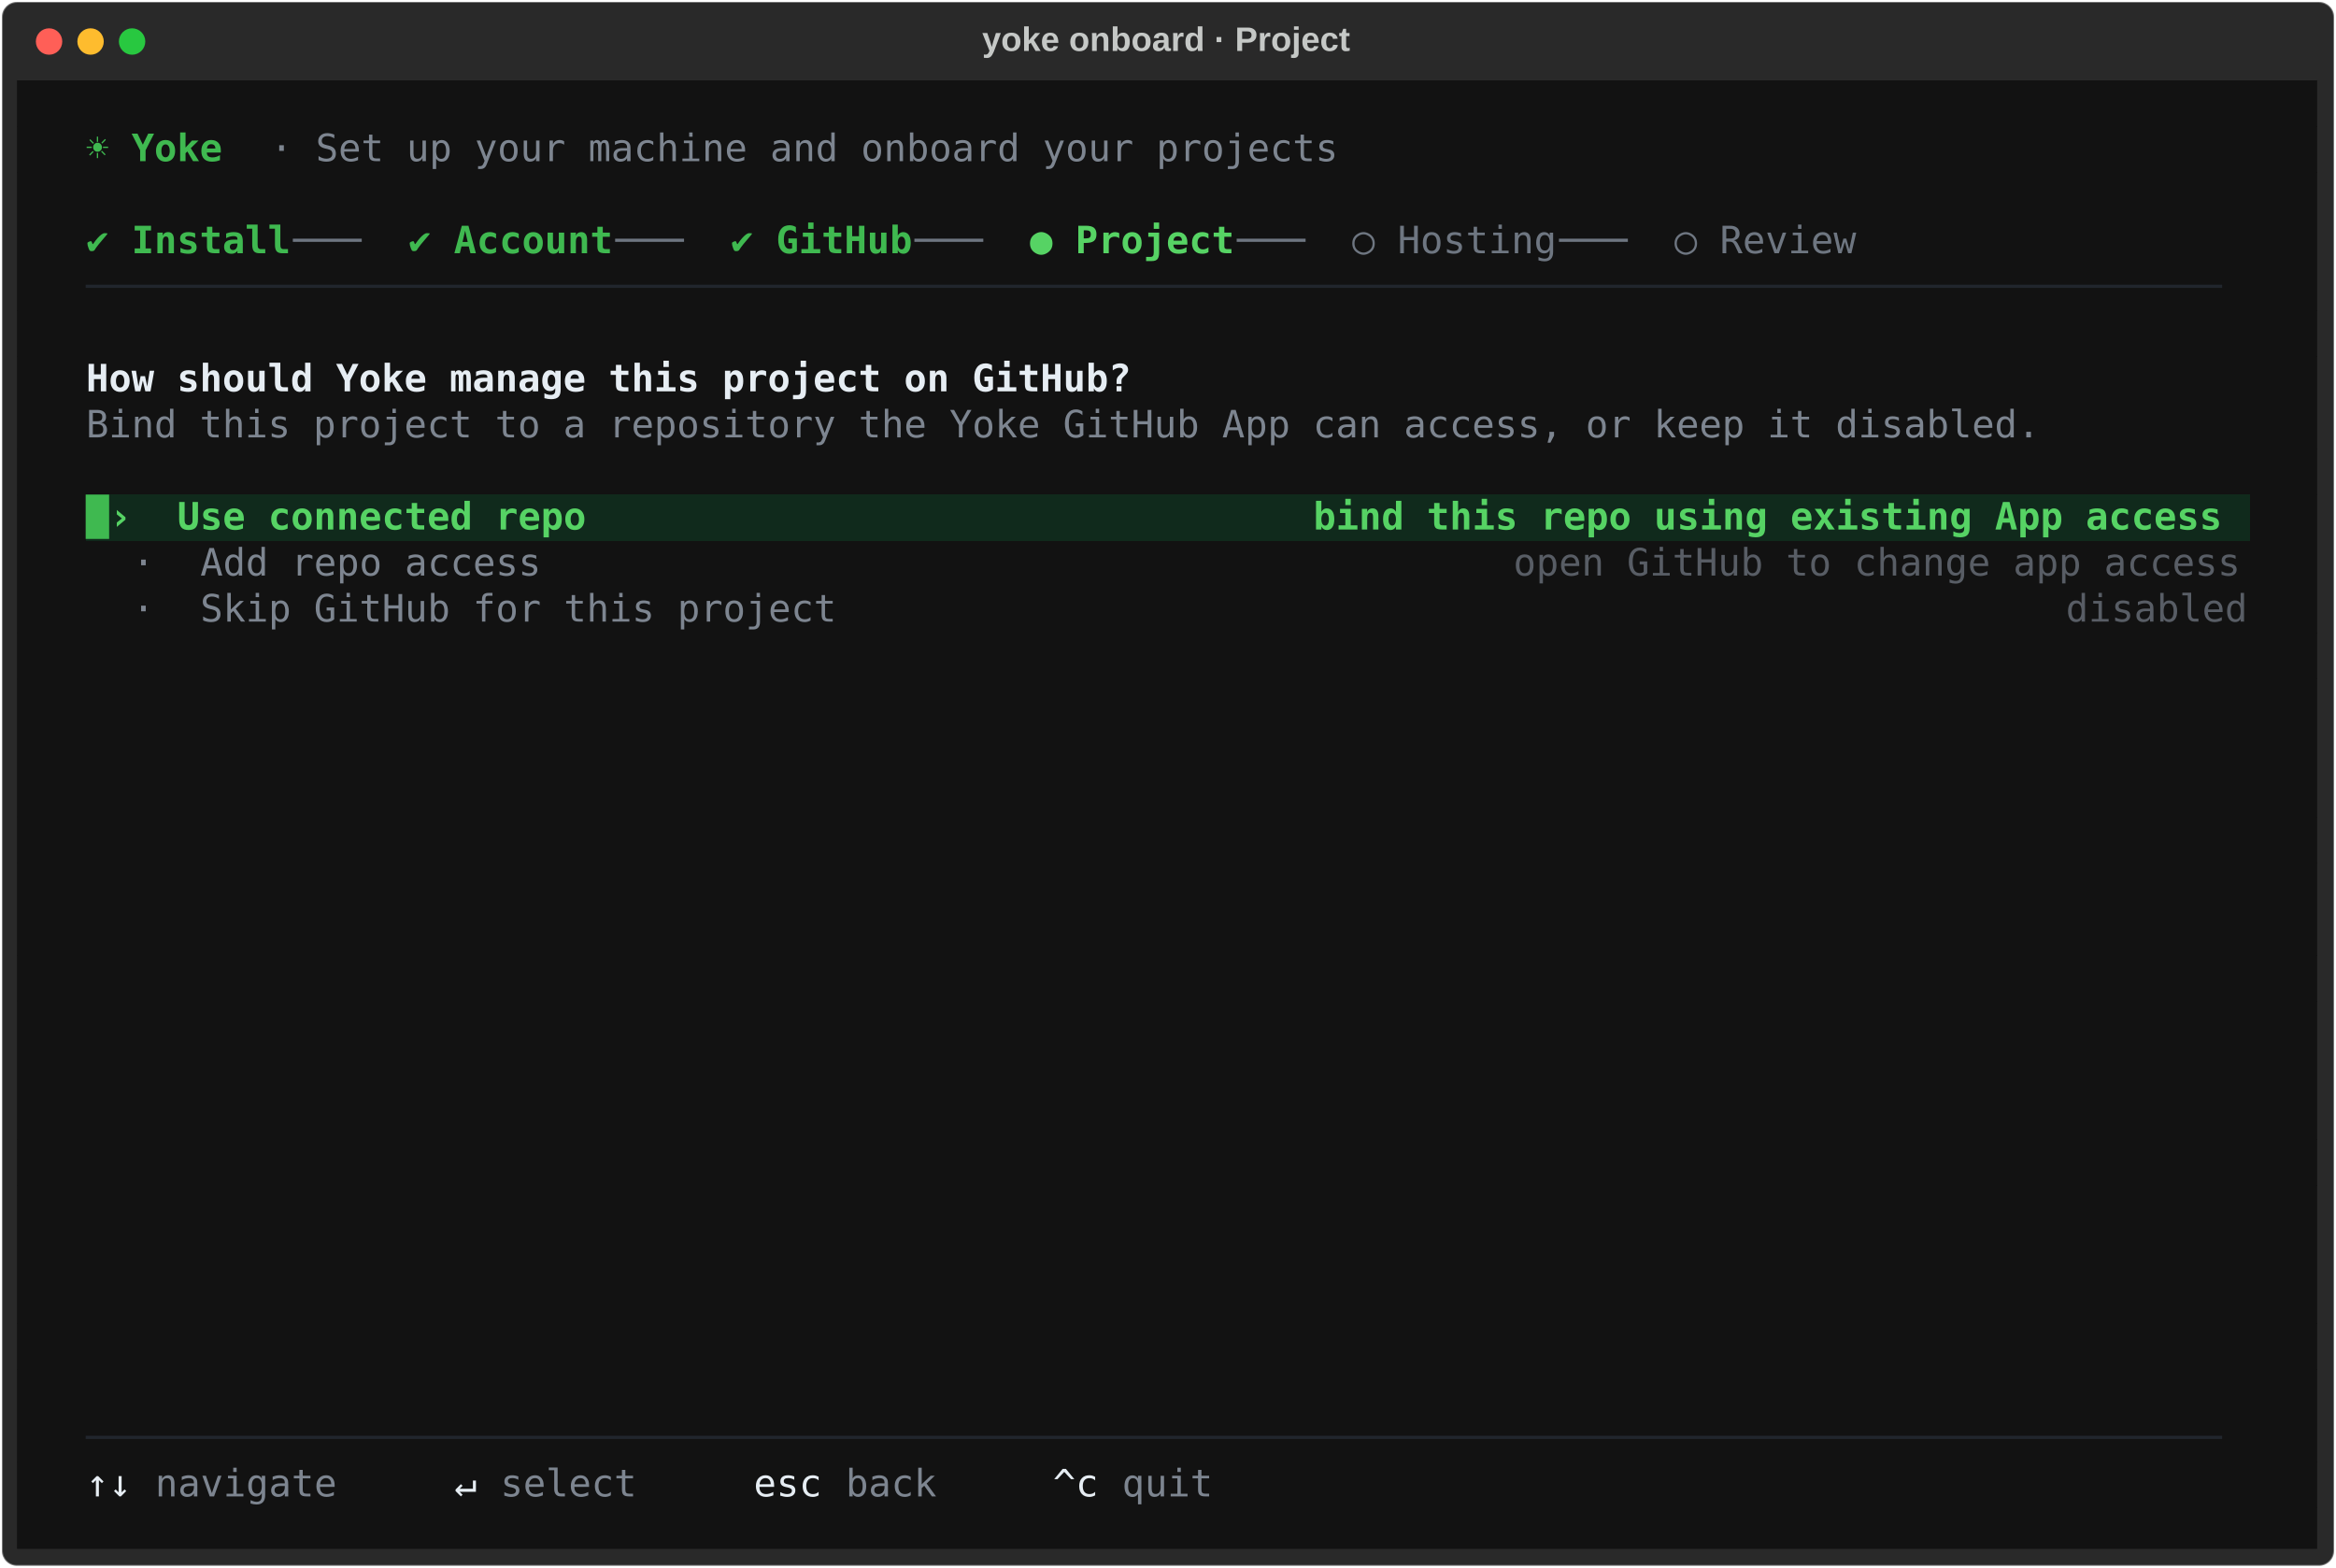
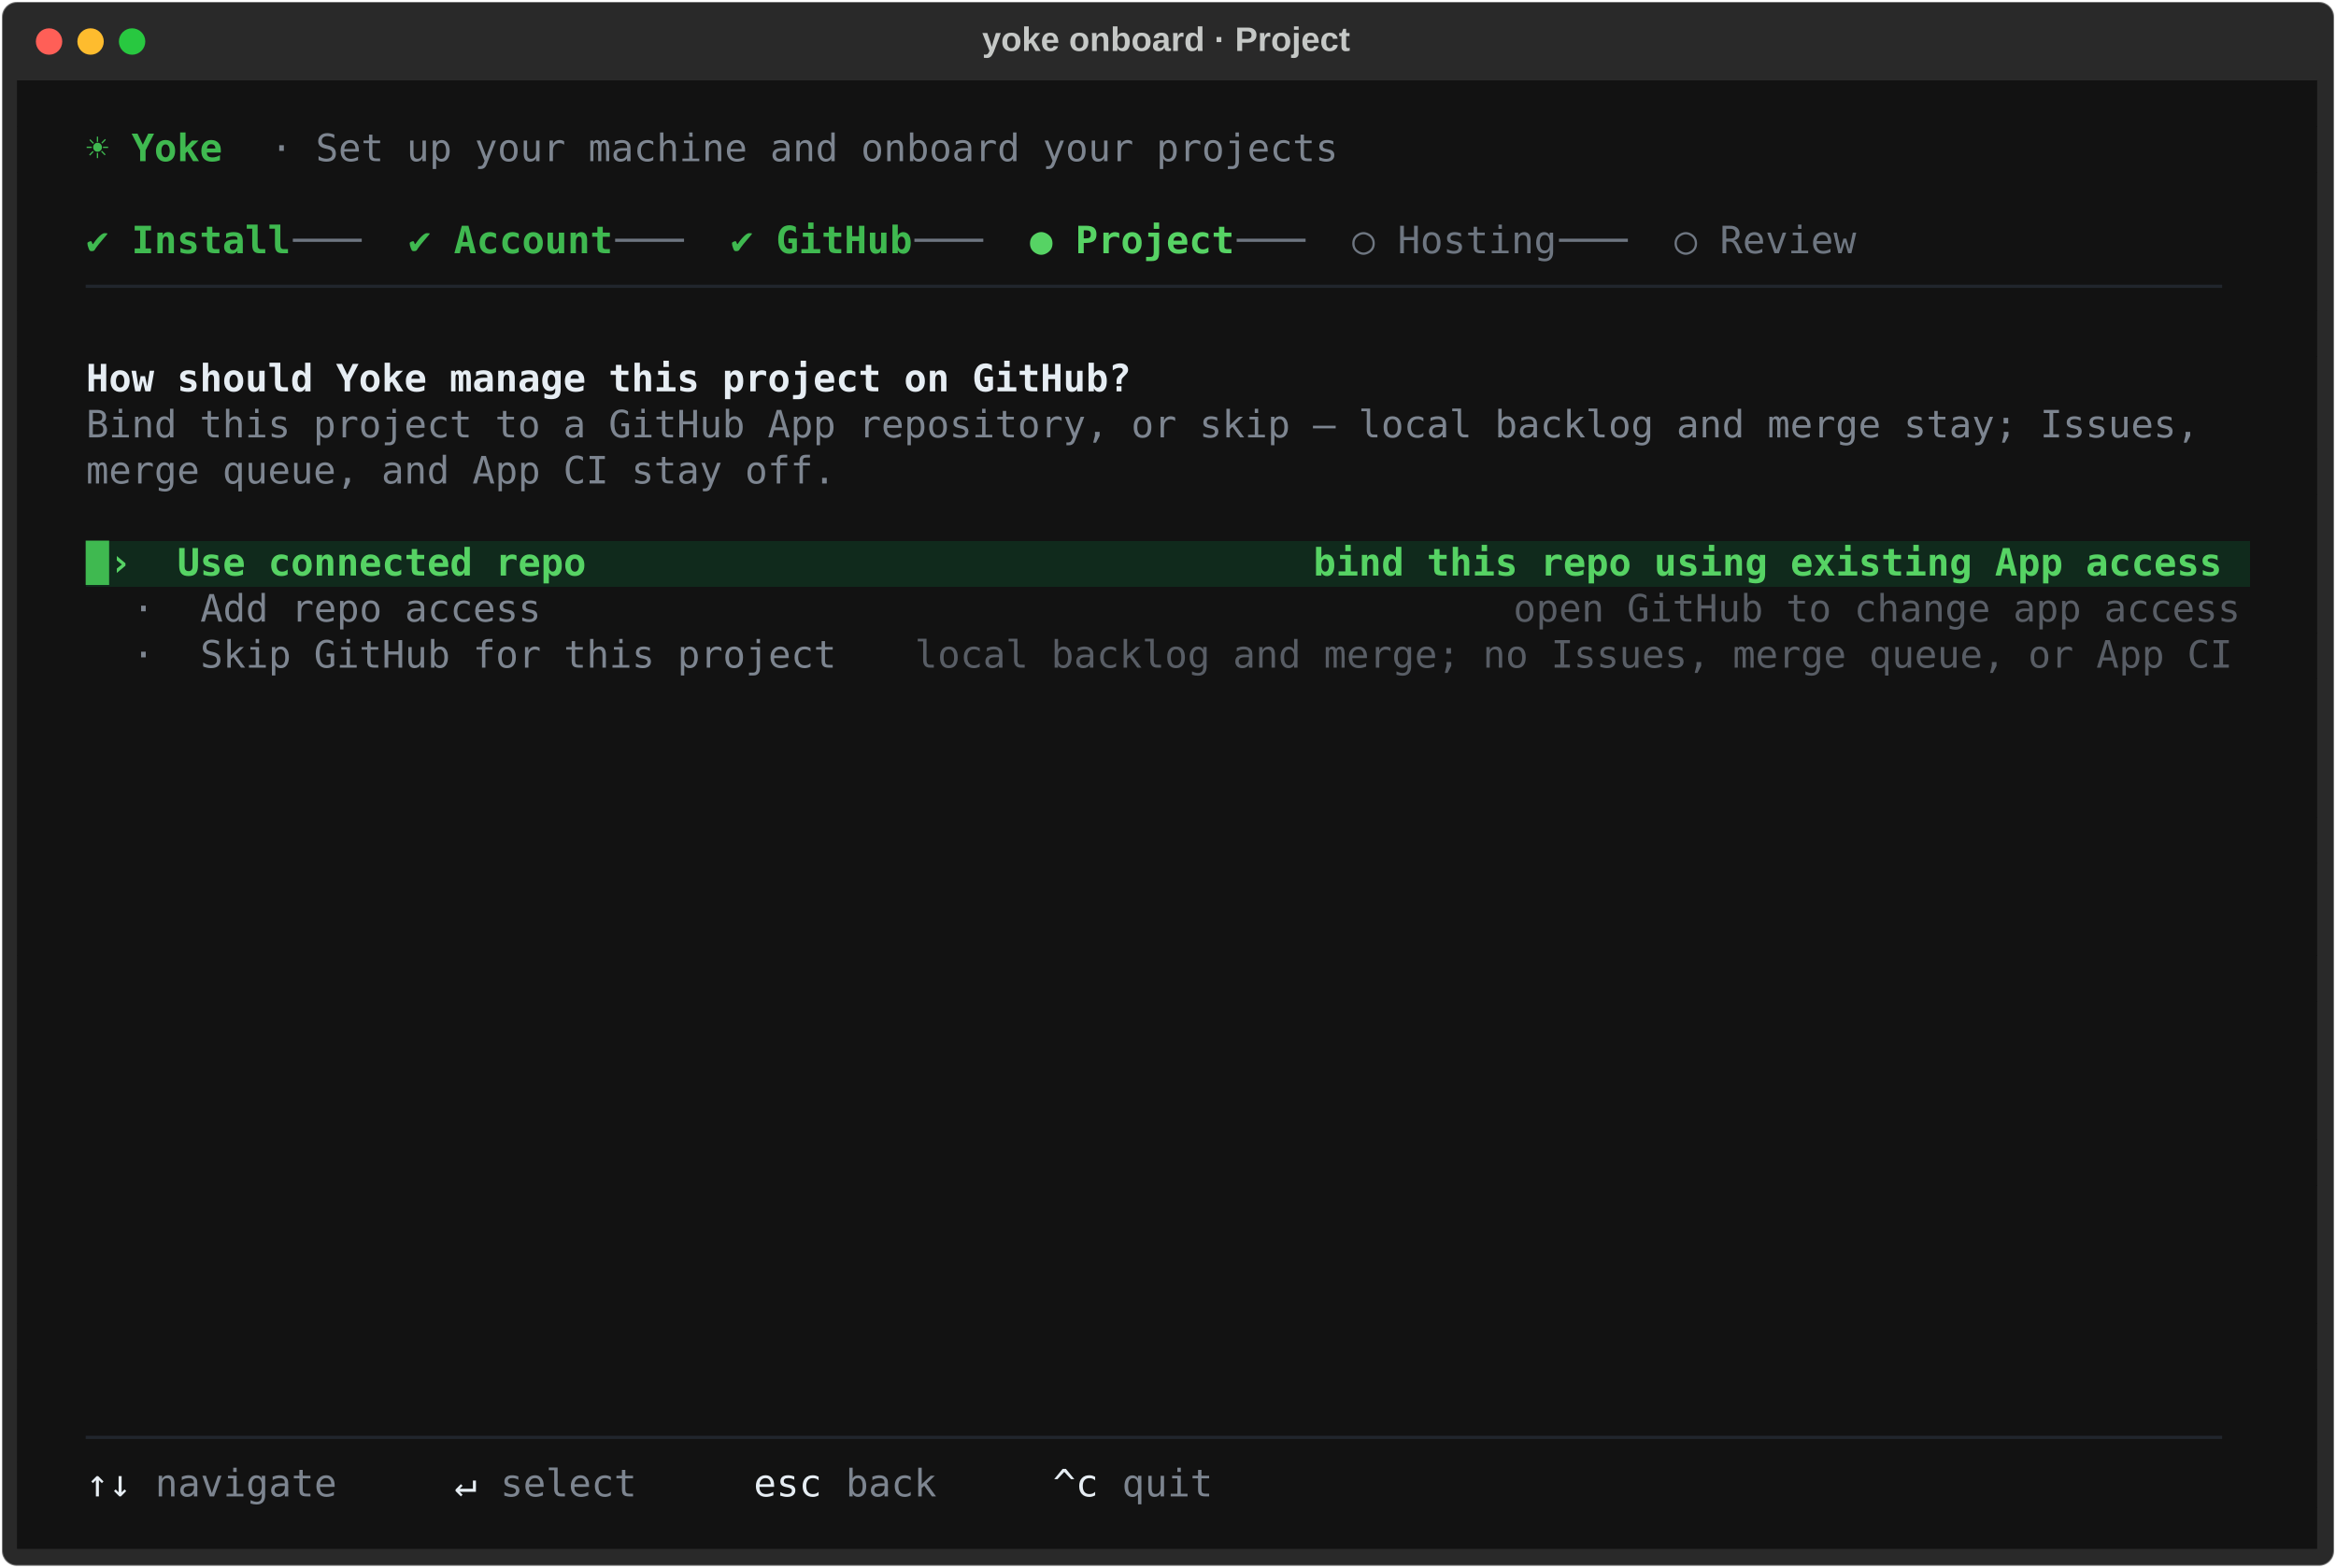
<svg xmlns="http://www.w3.org/2000/svg" class="rich-terminal" viewBox="0 0 1238 830.8">
  <style>

    @font-face {
        font-family: "Fira Code";
        src: local("FiraCode-Regular"),
                url("https://cdnjs.cloudflare.com/ajax/libs/firacode/{{VERSION}}/woff2/FiraCode-Regular.woff2") format("woff2"),
                url("https://cdnjs.cloudflare.com/ajax/libs/firacode/{{VERSION}}/woff/FiraCode-Regular.woff") format("woff");
        font-style: normal;
        font-weight: 400;
    }
    @font-face {
        font-family: "Fira Code";
        src: local("FiraCode-Bold"),
                url("https://cdnjs.cloudflare.com/ajax/libs/firacode/{{VERSION}}/woff2/FiraCode-Bold.woff2") format("woff2"),
                url("https://cdnjs.cloudflare.com/ajax/libs/firacode/{{VERSION}}/woff/FiraCode-Bold.woff") format("woff");
        font-style: bold;
        font-weight: 700;
    }

    .terminal-YOKE-matrix {
        font-family: Fira Code, monospace;
        font-size: 20px;
        line-height: 24.4px;
        font-variant-east-asian: full-width;
    }

    .terminal-YOKE-title {
        font-size: 18px;
        font-weight: bold;
        font-family: arial;
    }

.terminal-YOKE-r2 { fill: #3fb950;font-weight: bold }
.terminal-YOKE-r3 { fill: #e6edf3 }
.terminal-YOKE-r4 { fill: #7d8590 }
.terminal-YOKE-r5 { fill: #6e7681 }
.terminal-YOKE-r6 { fill: #56d364;font-weight: bold }
.terminal-YOKE-r7 { fill: #21262d }
.terminal-YOKE-r8 { fill: #e6edf3;font-weight: bold }
.terminal-YOKE-r9 { fill: #3fb950 }
.terminal-YOKE-r11 { fill: #585d65 }
    </style>
  <defs>
    <clipPath id="terminal-YOKE-clip-terminal">
      <rect x="0" y="0" width="1219.0" height="779.8" />
    </clipPath>
    <clipPath id="terminal-YOKE-line-0">
      <rect x="0" y="1.5" width="1220" height="24.65" />
    </clipPath>
    <clipPath id="terminal-YOKE-line-1">
      <rect x="0" y="25.9" width="1220" height="24.65" />
    </clipPath>
    <clipPath id="terminal-YOKE-line-2">
      <rect x="0" y="50.3" width="1220" height="24.65" />
    </clipPath>
    <clipPath id="terminal-YOKE-line-3">
      <rect x="0" y="74.7" width="1220" height="24.65" />
    </clipPath>
    <clipPath id="terminal-YOKE-line-4">
      <rect x="0" y="99.1" width="1220" height="24.65" />
    </clipPath>
    <clipPath id="terminal-YOKE-line-5">
      <rect x="0" y="123.5" width="1220" height="24.65" />
    </clipPath>
    <clipPath id="terminal-YOKE-line-6">
      <rect x="0" y="147.9" width="1220" height="24.65" />
    </clipPath>
    <clipPath id="terminal-YOKE-line-7">
      <rect x="0" y="172.3" width="1220" height="24.65" />
    </clipPath>
    <clipPath id="terminal-YOKE-line-8">
      <rect x="0" y="196.7" width="1220" height="24.65" />
    </clipPath>
    <clipPath id="terminal-YOKE-line-9">
      <rect x="0" y="221.1" width="1220" height="24.65" />
    </clipPath>
    <clipPath id="terminal-YOKE-line-10">
      <rect x="0" y="245.5" width="1220" height="24.65" />
    </clipPath>
    <clipPath id="terminal-YOKE-line-11">
      <rect x="0" y="269.9" width="1220" height="24.65" />
    </clipPath>
    <clipPath id="terminal-YOKE-line-12">
      <rect x="0" y="294.3" width="1220" height="24.65" />
    </clipPath>
    <clipPath id="terminal-YOKE-line-13">
      <rect x="0" y="318.7" width="1220" height="24.65" />
    </clipPath>
    <clipPath id="terminal-YOKE-line-14">
      <rect x="0" y="343.1" width="1220" height="24.65" />
    </clipPath>
    <clipPath id="terminal-YOKE-line-15">
      <rect x="0" y="367.5" width="1220" height="24.65" />
    </clipPath>
    <clipPath id="terminal-YOKE-line-16">
      <rect x="0" y="391.9" width="1220" height="24.65" />
    </clipPath>
    <clipPath id="terminal-YOKE-line-17">
      <rect x="0" y="416.3" width="1220" height="24.65" />
    </clipPath>
    <clipPath id="terminal-YOKE-line-18">
      <rect x="0" y="440.7" width="1220" height="24.65" />
    </clipPath>
    <clipPath id="terminal-YOKE-line-19">
      <rect x="0" y="465.1" width="1220" height="24.65" />
    </clipPath>
    <clipPath id="terminal-YOKE-line-20">
      <rect x="0" y="489.5" width="1220" height="24.65" />
    </clipPath>
    <clipPath id="terminal-YOKE-line-21">
      <rect x="0" y="513.9" width="1220" height="24.65" />
    </clipPath>
    <clipPath id="terminal-YOKE-line-22">
      <rect x="0" y="538.3" width="1220" height="24.65" />
    </clipPath>
    <clipPath id="terminal-YOKE-line-23">
      <rect x="0" y="562.7" width="1220" height="24.65" />
    </clipPath>
    <clipPath id="terminal-YOKE-line-24">
      <rect x="0" y="587.1" width="1220" height="24.65" />
    </clipPath>
    <clipPath id="terminal-YOKE-line-25">
      <rect x="0" y="611.5" width="1220" height="24.65" />
    </clipPath>
    <clipPath id="terminal-YOKE-line-26">
      <rect x="0" y="635.9" width="1220" height="24.65" />
    </clipPath>
    <clipPath id="terminal-YOKE-line-27">
      <rect x="0" y="660.3" width="1220" height="24.65" />
    </clipPath>
    <clipPath id="terminal-YOKE-line-28">
      <rect x="0" y="684.7" width="1220" height="24.65" />
    </clipPath>
    <clipPath id="terminal-YOKE-line-29">
      <rect x="0" y="709.1" width="1220" height="24.65" />
    </clipPath>
    <clipPath id="terminal-YOKE-line-30">
      <rect x="0" y="733.5" width="1220" height="24.65" />
    </clipPath>
  </defs>
  <rect fill="#292929" stroke="rgba(255,255,255,0.35)" stroke-width="1" x="1" y="1" width="1236" height="828.8" rx="8" />
  <text class="terminal-YOKE-title" fill="#c5c8c6" text-anchor="middle" x="618" y="27">yoke onboard · Project</text>
  <g transform="translate(26,22)">
    <circle cx="0" cy="0" r="7" fill="#ff5f57" />
    <circle cx="22" cy="0" r="7" fill="#febc2e" />
    <circle cx="44" cy="0" r="7" fill="#28c840" />
  </g>
  <g transform="translate(9, 41)" clip-path="url(#terminal-YOKE-clip-terminal)">
    <rect fill="#121212" x="0" y="1.5" width="1220" height="24.65" shape-rendering="crispEdges" />
    <rect fill="#121212" x="0" y="25.9" width="36.6" height="24.65" shape-rendering="crispEdges" />
    <rect fill="#121212" x="36.6" y="25.9" width="73.2" height="24.65" shape-rendering="crispEdges" />
    <rect fill="#121212" x="109.8" y="25.9" width="24.4" height="24.65" shape-rendering="crispEdges" />
    <rect fill="#121212" x="134.2" y="25.9" width="573.4" height="24.65" shape-rendering="crispEdges" />
    <rect fill="#121212" x="707.6" y="25.9" width="512.4" height="24.65" shape-rendering="crispEdges" />
    <rect fill="#121212" x="0" y="50.3" width="1220" height="24.65" shape-rendering="crispEdges" />
    <rect fill="#121212" x="0" y="74.7" width="36.6" height="24.65" shape-rendering="crispEdges" />
    <rect fill="#121212" x="36.6" y="74.7" width="109.8" height="24.65" shape-rendering="crispEdges" />
    <rect fill="#121212" x="146.4" y="74.7" width="61" height="24.65" shape-rendering="crispEdges" />
    <rect fill="#121212" x="207.4" y="74.7" width="109.8" height="24.65" shape-rendering="crispEdges" />
    <rect fill="#121212" x="317.2" y="74.7" width="61" height="24.65" shape-rendering="crispEdges" />
    <rect fill="#121212" x="378.2" y="74.7" width="97.6" height="24.65" shape-rendering="crispEdges" />
    <rect fill="#121212" x="475.8" y="74.7" width="61" height="24.65" shape-rendering="crispEdges" />
    <rect fill="#121212" x="536.8" y="74.7" width="109.8" height="24.65" shape-rendering="crispEdges" />
    <rect fill="#121212" x="646.6" y="74.7" width="61" height="24.65" shape-rendering="crispEdges" />
    <rect fill="#121212" x="707.6" y="74.7" width="109.8" height="24.65" shape-rendering="crispEdges" />
    <rect fill="#121212" x="817.4" y="74.7" width="61" height="24.65" shape-rendering="crispEdges" />
    <rect fill="#121212" x="878.4" y="74.7" width="97.6" height="24.65" shape-rendering="crispEdges" />
    <rect fill="#121212" x="976" y="74.7" width="244" height="24.65" shape-rendering="crispEdges" />
    <rect fill="#121212" x="0" y="99.1" width="36.6" height="24.65" shape-rendering="crispEdges" />
    <rect fill="#121212" x="36.6" y="99.1" width="1146.8" height="24.65" shape-rendering="crispEdges" />
    <rect fill="#121212" x="1183.4" y="99.1" width="36.6" height="24.65" shape-rendering="crispEdges" />
    <rect fill="#121212" x="0" y="123.5" width="1220" height="24.65" shape-rendering="crispEdges" />
    <rect fill="#121212" x="0" y="147.9" width="36.6" height="24.65" shape-rendering="crispEdges" />
    <rect fill="#121212" x="36.6" y="147.9" width="561.2" height="24.65" shape-rendering="crispEdges" />
    <rect fill="#121212" x="597.8" y="147.9" width="622.2" height="24.65" shape-rendering="crispEdges" />
    <rect fill="#121212" x="0" y="172.3" width="36.6" height="24.65" shape-rendering="crispEdges" />
-     <rect fill="#121212" x="36.6" y="172.3" width="1049.2" height="24.65" shape-rendering="crispEdges" />
-     <rect fill="#121212" x="1085.8" y="172.3" width="97.6" height="24.65" shape-rendering="crispEdges" />
+     <rect fill="#121212" x="36.6" y="172.3" width="1134.6" height="24.65" shape-rendering="crispEdges" />
+     <rect fill="#121212" x="1171.2" y="172.3" width="12.2" height="24.65" shape-rendering="crispEdges" />
    <rect fill="#121212" x="1183.4" y="172.3" width="36.6" height="24.65" shape-rendering="crispEdges" />
    <rect fill="#121212" x="0" y="196.7" width="36.6" height="24.65" shape-rendering="crispEdges" />
-     <rect fill="#121212" x="36.6" y="196.7" width="0" height="24.65" shape-rendering="crispEdges" />
-     <rect fill="#121212" x="36.6" y="196.7" width="1183.4" height="24.65" shape-rendering="crispEdges" />
+     <rect fill="#121212" x="36.6" y="196.7" width="402.6" height="24.65" shape-rendering="crispEdges" />
+     <rect fill="#121212" x="439.2" y="196.7" width="744.2" height="24.65" shape-rendering="crispEdges" />
+     <rect fill="#121212" x="1183.4" y="196.7" width="36.6" height="24.65" shape-rendering="crispEdges" />
    <rect fill="#121212" x="0" y="221.1" width="36.6" height="24.65" shape-rendering="crispEdges" />
-     <rect fill="#102a1c" x="36.6" y="221.1" width="12.2" height="24.65" shape-rendering="crispEdges" />
-     <rect fill="#102a1c" x="48.8" y="221.1" width="1134.6" height="24.65" shape-rendering="crispEdges" />
-     <rect fill="#121212" x="1183.4" y="221.1" width="36.6" height="24.65" shape-rendering="crispEdges" />
+     <rect fill="#121212" x="36.6" y="221.1" width="0" height="24.65" shape-rendering="crispEdges" />
+     <rect fill="#121212" x="36.6" y="221.1" width="1183.4" height="24.65" shape-rendering="crispEdges" />
    <rect fill="#121212" x="0" y="245.5" width="36.6" height="24.65" shape-rendering="crispEdges" />
-     <rect fill="#121212" x="36.6" y="245.5" width="12.2" height="24.65" shape-rendering="crispEdges" />
-     <rect fill="#121212" x="48.8" y="245.5" width="12.2" height="24.65" shape-rendering="crispEdges" />
-     <rect fill="#121212" x="61" y="245.5" width="732" height="24.65" shape-rendering="crispEdges" />
-     <rect fill="#121212" x="793" y="245.5" width="390.4" height="24.65" shape-rendering="crispEdges" />
+     <rect fill="#102a1c" x="36.6" y="245.5" width="12.2" height="24.65" shape-rendering="crispEdges" />
+     <rect fill="#102a1c" x="48.8" y="245.5" width="1134.6" height="24.65" shape-rendering="crispEdges" />
    <rect fill="#121212" x="1183.4" y="245.5" width="36.6" height="24.65" shape-rendering="crispEdges" />
    <rect fill="#121212" x="0" y="269.9" width="36.6" height="24.65" shape-rendering="crispEdges" />
    <rect fill="#121212" x="36.6" y="269.9" width="12.2" height="24.65" shape-rendering="crispEdges" />
    <rect fill="#121212" x="48.8" y="269.9" width="12.2" height="24.65" shape-rendering="crispEdges" />
-     <rect fill="#121212" x="61" y="269.9" width="1024.8" height="24.65" shape-rendering="crispEdges" />
-     <rect fill="#121212" x="1085.8" y="269.9" width="97.6" height="24.65" shape-rendering="crispEdges" />
+     <rect fill="#121212" x="61" y="269.9" width="732" height="24.65" shape-rendering="crispEdges" />
+     <rect fill="#121212" x="793" y="269.9" width="390.4" height="24.65" shape-rendering="crispEdges" />
    <rect fill="#121212" x="1183.4" y="269.9" width="36.6" height="24.65" shape-rendering="crispEdges" />
    <rect fill="#121212" x="0" y="294.3" width="36.6" height="24.65" shape-rendering="crispEdges" />
-     <rect fill="#121212" x="36.6" y="294.3" width="1183.4" height="24.65" shape-rendering="crispEdges" />
+     <rect fill="#121212" x="36.6" y="294.3" width="12.2" height="24.65" shape-rendering="crispEdges" />
+     <rect fill="#121212" x="48.8" y="294.3" width="12.2" height="24.65" shape-rendering="crispEdges" />
+     <rect fill="#121212" x="61" y="294.3" width="414.8" height="24.65" shape-rendering="crispEdges" />
+     <rect fill="#121212" x="475.8" y="294.3" width="707.6" height="24.65" shape-rendering="crispEdges" />
+     <rect fill="#121212" x="1183.4" y="294.3" width="36.6" height="24.65" shape-rendering="crispEdges" />
    <rect fill="#121212" x="0" y="318.7" width="36.6" height="24.65" shape-rendering="crispEdges" />
    <rect fill="#121212" x="36.6" y="318.7" width="1183.4" height="24.65" shape-rendering="crispEdges" />
    <rect fill="#121212" x="0" y="343.1" width="36.6" height="24.65" shape-rendering="crispEdges" />
    <rect fill="#121212" x="36.6" y="343.1" width="1183.4" height="24.65" shape-rendering="crispEdges" />
    <rect fill="#121212" x="0" y="367.5" width="36.6" height="24.65" shape-rendering="crispEdges" />
    <rect fill="#121212" x="36.6" y="367.5" width="1183.4" height="24.65" shape-rendering="crispEdges" />
    <rect fill="#121212" x="0" y="391.9" width="36.6" height="24.65" shape-rendering="crispEdges" />
    <rect fill="#121212" x="36.6" y="391.9" width="1183.4" height="24.65" shape-rendering="crispEdges" />
    <rect fill="#121212" x="0" y="416.3" width="36.6" height="24.65" shape-rendering="crispEdges" />
    <rect fill="#121212" x="36.6" y="416.3" width="1183.4" height="24.65" shape-rendering="crispEdges" />
    <rect fill="#121212" x="0" y="440.7" width="36.6" height="24.65" shape-rendering="crispEdges" />
    <rect fill="#121212" x="36.6" y="440.7" width="1183.4" height="24.65" shape-rendering="crispEdges" />
    <rect fill="#121212" x="0" y="465.1" width="36.6" height="24.65" shape-rendering="crispEdges" />
    <rect fill="#121212" x="36.6" y="465.1" width="1183.4" height="24.65" shape-rendering="crispEdges" />
    <rect fill="#121212" x="0" y="489.5" width="36.6" height="24.65" shape-rendering="crispEdges" />
    <rect fill="#121212" x="36.6" y="489.5" width="1183.4" height="24.65" shape-rendering="crispEdges" />
    <rect fill="#121212" x="0" y="513.9" width="36.6" height="24.65" shape-rendering="crispEdges" />
    <rect fill="#121212" x="36.6" y="513.9" width="1183.4" height="24.65" shape-rendering="crispEdges" />
    <rect fill="#121212" x="0" y="538.3" width="36.6" height="24.65" shape-rendering="crispEdges" />
    <rect fill="#121212" x="36.6" y="538.3" width="1183.4" height="24.65" shape-rendering="crispEdges" />
    <rect fill="#121212" x="0" y="562.7" width="36.6" height="24.65" shape-rendering="crispEdges" />
    <rect fill="#121212" x="36.6" y="562.7" width="1183.4" height="24.65" shape-rendering="crispEdges" />
    <rect fill="#121212" x="0" y="587.1" width="36.6" height="24.65" shape-rendering="crispEdges" />
    <rect fill="#121212" x="36.6" y="587.1" width="1183.4" height="24.65" shape-rendering="crispEdges" />
    <rect fill="#121212" x="0" y="611.5" width="36.6" height="24.65" shape-rendering="crispEdges" />
    <rect fill="#121212" x="36.6" y="611.5" width="1183.4" height="24.65" shape-rendering="crispEdges" />
    <rect fill="#121212" x="0" y="635.9" width="36.6" height="24.65" shape-rendering="crispEdges" />
    <rect fill="#121212" x="36.6" y="635.9" width="1183.4" height="24.65" shape-rendering="crispEdges" />
    <rect fill="#121212" x="0" y="660.3" width="36.6" height="24.65" shape-rendering="crispEdges" />
    <rect fill="#121212" x="36.6" y="660.3" width="1183.4" height="24.65" shape-rendering="crispEdges" />
    <rect fill="#121212" x="0" y="684.7" width="36.6" height="24.65" shape-rendering="crispEdges" />
    <rect fill="#121212" x="36.6" y="684.7" width="1183.4" height="24.65" shape-rendering="crispEdges" />
    <rect fill="#121212" x="0" y="709.1" width="36.6" height="24.65" shape-rendering="crispEdges" />
    <rect fill="#121212" x="36.6" y="709.1" width="1146.8" height="24.65" shape-rendering="crispEdges" />
    <rect fill="#121212" x="1183.4" y="709.1" width="36.6" height="24.65" shape-rendering="crispEdges" />
    <rect fill="#121212" x="0" y="733.5" width="36.6" height="24.65" shape-rendering="crispEdges" />
    <rect fill="#121212" x="36.6" y="733.5" width="24.4" height="24.65" shape-rendering="crispEdges" />
    <rect fill="#121212" x="61" y="733.5" width="12.2" height="24.65" shape-rendering="crispEdges" />
    <rect fill="#121212" x="73.2" y="733.5" width="97.6" height="24.65" shape-rendering="crispEdges" />
    <rect fill="#121212" x="170.8" y="733.5" width="61" height="24.65" shape-rendering="crispEdges" />
    <rect fill="#121212" x="231.8" y="733.5" width="12.2" height="24.65" shape-rendering="crispEdges" />
    <rect fill="#121212" x="244" y="733.5" width="12.2" height="24.65" shape-rendering="crispEdges" />
    <rect fill="#121212" x="256.2" y="733.5" width="73.2" height="24.65" shape-rendering="crispEdges" />
    <rect fill="#121212" x="329.4" y="733.5" width="61" height="24.65" shape-rendering="crispEdges" />
    <rect fill="#121212" x="390.4" y="733.5" width="36.6" height="24.65" shape-rendering="crispEdges" />
    <rect fill="#121212" x="427" y="733.5" width="12.2" height="24.65" shape-rendering="crispEdges" />
    <rect fill="#121212" x="439.2" y="733.5" width="48.8" height="24.65" shape-rendering="crispEdges" />
    <rect fill="#121212" x="488" y="733.5" width="61" height="24.65" shape-rendering="crispEdges" />
    <rect fill="#121212" x="549" y="733.5" width="24.4" height="24.65" shape-rendering="crispEdges" />
    <rect fill="#121212" x="573.4" y="733.5" width="12.2" height="24.65" shape-rendering="crispEdges" />
    <rect fill="#121212" x="585.6" y="733.5" width="48.8" height="24.65" shape-rendering="crispEdges" />
    <rect fill="#121212" x="634.4" y="733.5" width="585.6" height="24.65" shape-rendering="crispEdges" />
    <rect fill="#121212" x="0" y="757.9" width="1220" height="24.65" shape-rendering="crispEdges" />
    <g class="terminal-YOKE-matrix">
      <text class="terminal-YOKE-r2" x="36.6" y="44.4" textLength="73.2" clip-path="url(#terminal-YOKE-line-1)">☀ Yoke</text>
      <text class="terminal-YOKE-r4" x="134.2" y="44.4" textLength="573.4" clip-path="url(#terminal-YOKE-line-1)">· Set up your machine and onboard your projects</text>
      <text class="terminal-YOKE-r2" x="36.6" y="93.2" textLength="109.8" clip-path="url(#terminal-YOKE-line-3)">✔ Install</text>
      <text class="terminal-YOKE-r5" x="146.4" y="93.2" textLength="61" clip-path="url(#terminal-YOKE-line-3)"> ─── </text>
      <text class="terminal-YOKE-r2" x="207.4" y="93.2" textLength="109.8" clip-path="url(#terminal-YOKE-line-3)">✔ Account</text>
      <text class="terminal-YOKE-r5" x="317.2" y="93.2" textLength="61" clip-path="url(#terminal-YOKE-line-3)"> ─── </text>
      <text class="terminal-YOKE-r2" x="378.2" y="93.2" textLength="97.6" clip-path="url(#terminal-YOKE-line-3)">✔ GitHub</text>
      <text class="terminal-YOKE-r5" x="475.8" y="93.2" textLength="61" clip-path="url(#terminal-YOKE-line-3)"> ─── </text>
      <text class="terminal-YOKE-r6" x="536.8" y="93.2" textLength="109.8" clip-path="url(#terminal-YOKE-line-3)">● Project</text>
      <text class="terminal-YOKE-r5" x="646.6" y="93.2" textLength="61" clip-path="url(#terminal-YOKE-line-3)"> ─── </text>
      <text class="terminal-YOKE-r5" x="707.6" y="93.2" textLength="109.8" clip-path="url(#terminal-YOKE-line-3)">○ Hosting</text>
      <text class="terminal-YOKE-r5" x="817.4" y="93.2" textLength="61" clip-path="url(#terminal-YOKE-line-3)"> ─── </text>
      <text class="terminal-YOKE-r5" x="878.4" y="93.2" textLength="97.6" clip-path="url(#terminal-YOKE-line-3)">○ Review</text>
      <text class="terminal-YOKE-r7" x="36.6" y="117.6" textLength="1146.8" clip-path="url(#terminal-YOKE-line-4)">──────────────────────────────────────────────────────────────────────────────────────────────</text>
      <text class="terminal-YOKE-r8" x="36.6" y="166.4" textLength="561.2" clip-path="url(#terminal-YOKE-line-6)">How should Yoke manage this project on GitHub?</text>
-       <text class="terminal-YOKE-r4" x="36.6" y="190.8" textLength="1049.2" clip-path="url(#terminal-YOKE-line-7)">Bind this project to a repository the Yoke GitHub App can access, or keep it disabled.</text>
-       <text class="terminal-YOKE-r9" x="36.6" y="239.6" textLength="12.2" clip-path="url(#terminal-YOKE-line-9)">█</text>
-       <text class="terminal-YOKE-r6" x="48.8" y="239.6" textLength="1134.6" clip-path="url(#terminal-YOKE-line-9)">›  Use connected repo                                bind this repo using existing App access</text>
-       <text class="terminal-YOKE-r4" x="61" y="264" textLength="732" clip-path="url(#terminal-YOKE-line-10)">·  Add repo access                                          </text>
-       <text class="terminal-YOKE-r11" x="793" y="264" textLength="390.4" clip-path="url(#terminal-YOKE-line-10)">open GitHub to change app access</text>
-       <text class="terminal-YOKE-r4" x="61" y="288.4" textLength="1024.8" clip-path="url(#terminal-YOKE-line-11)">·  Skip GitHub for this project                                                     </text>
-       <text class="terminal-YOKE-r11" x="1085.8" y="288.4" textLength="97.6" clip-path="url(#terminal-YOKE-line-11)">disabled</text>
+       <text class="terminal-YOKE-r4" x="36.6" y="190.8" textLength="1134.6" clip-path="url(#terminal-YOKE-line-7)">Bind this project to a GitHub App repository, or skip — local backlog and merge stay; Issues,</text>
+       <text class="terminal-YOKE-r4" x="36.6" y="215.2" textLength="402.6" clip-path="url(#terminal-YOKE-line-8)">merge queue, and App CI stay off.</text>
+       <text class="terminal-YOKE-r9" x="36.6" y="264" textLength="12.2" clip-path="url(#terminal-YOKE-line-10)">█</text>
+       <text class="terminal-YOKE-r6" x="48.8" y="264" textLength="1134.6" clip-path="url(#terminal-YOKE-line-10)">›  Use connected repo                                bind this repo using existing App access</text>
+       <text class="terminal-YOKE-r4" x="61" y="288.4" textLength="732" clip-path="url(#terminal-YOKE-line-11)">·  Add repo access                                          </text>
+       <text class="terminal-YOKE-r11" x="793" y="288.4" textLength="390.4" clip-path="url(#terminal-YOKE-line-11)">open GitHub to change app access</text>
+       <text class="terminal-YOKE-r4" x="61" y="312.8" textLength="414.8" clip-path="url(#terminal-YOKE-line-12)">·  Skip GitHub for this project   </text>
+       <text class="terminal-YOKE-r11" x="475.8" y="312.8" textLength="707.6" clip-path="url(#terminal-YOKE-line-12)">local backlog and merge; no Issues, merge queue, or App CI</text>
      <text class="terminal-YOKE-r7" x="36.6" y="727.6" textLength="1146.8" clip-path="url(#terminal-YOKE-line-29)">──────────────────────────────────────────────────────────────────────────────────────────────</text>
      <text class="terminal-YOKE-r3" x="36.6" y="752" textLength="24.4" clip-path="url(#terminal-YOKE-line-30)">↑↓</text>
      <text class="terminal-YOKE-r4" x="73.2" y="752" textLength="97.6" clip-path="url(#terminal-YOKE-line-30)">navigate</text>
      <text class="terminal-YOKE-r3" x="231.8" y="752" textLength="12.2" clip-path="url(#terminal-YOKE-line-30)">↵</text>
      <text class="terminal-YOKE-r4" x="256.2" y="752" textLength="73.2" clip-path="url(#terminal-YOKE-line-30)">select</text>
      <text class="terminal-YOKE-r3" x="390.4" y="752" textLength="36.6" clip-path="url(#terminal-YOKE-line-30)">esc</text>
      <text class="terminal-YOKE-r4" x="439.2" y="752" textLength="48.8" clip-path="url(#terminal-YOKE-line-30)">back</text>
      <text class="terminal-YOKE-r3" x="549" y="752" textLength="24.4" clip-path="url(#terminal-YOKE-line-30)">^c</text>
      <text class="terminal-YOKE-r4" x="585.6" y="752" textLength="48.8" clip-path="url(#terminal-YOKE-line-30)">quit</text>
    </g>
  </g>
</svg>
